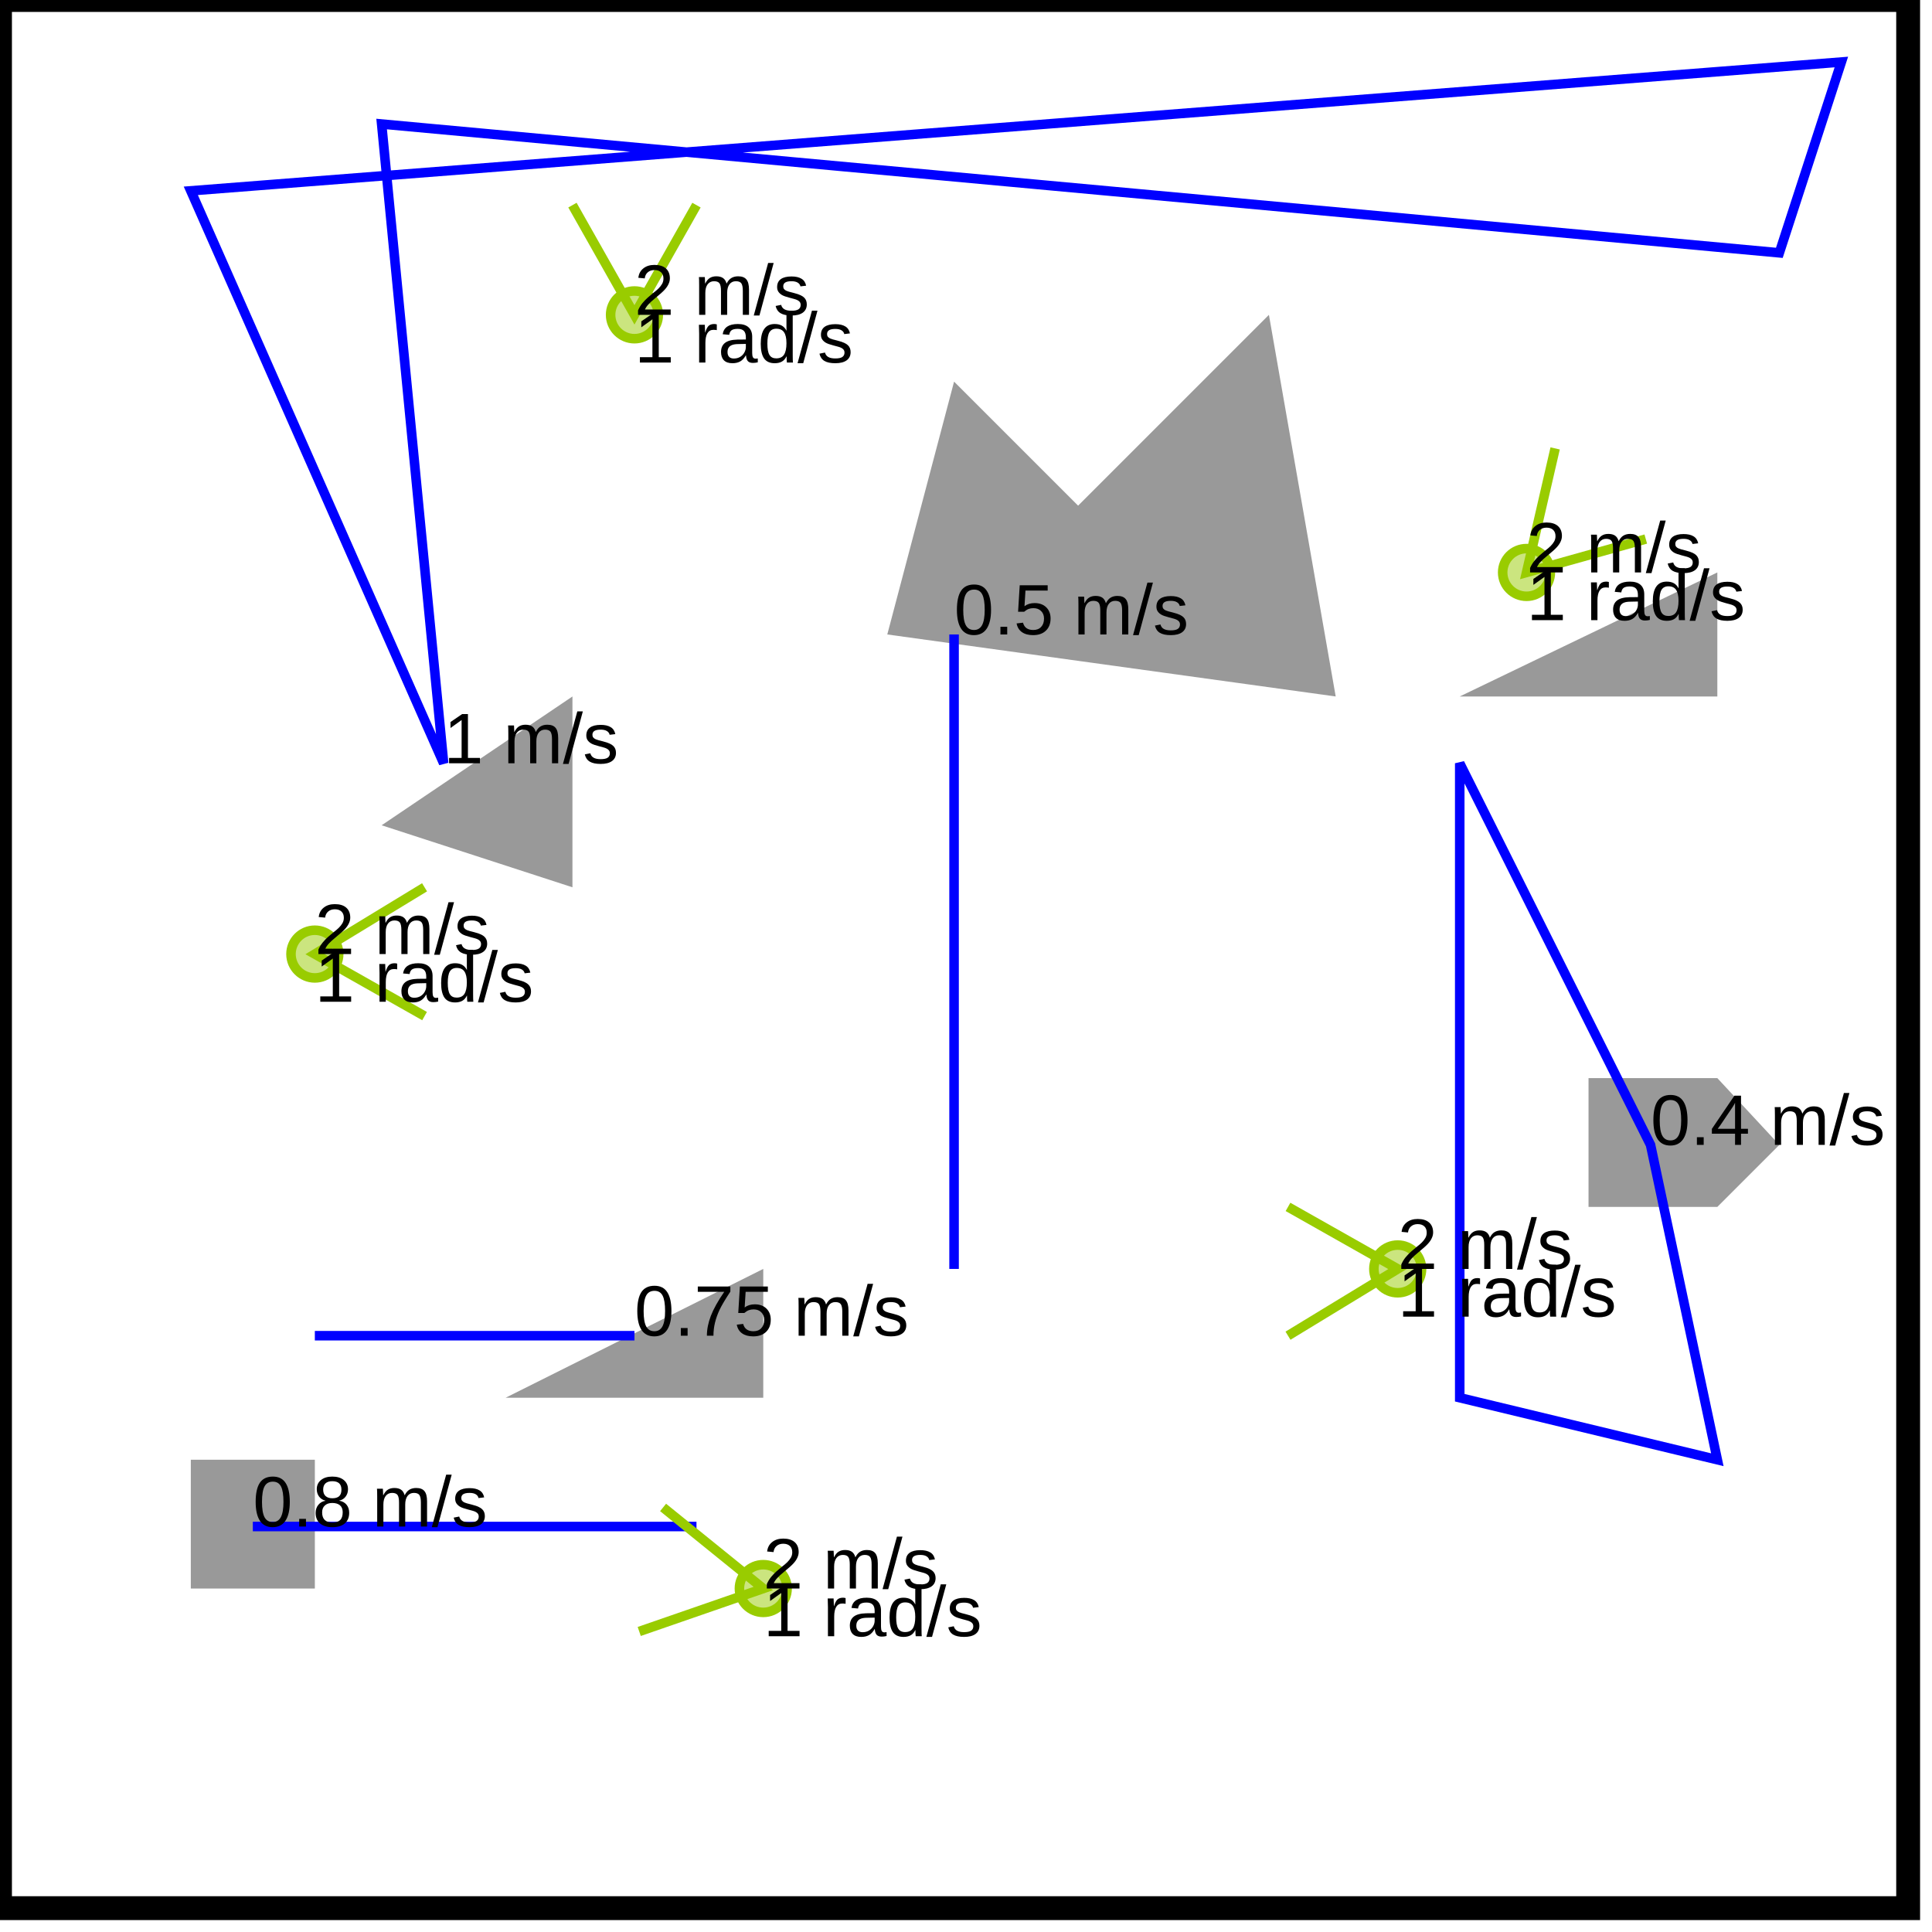
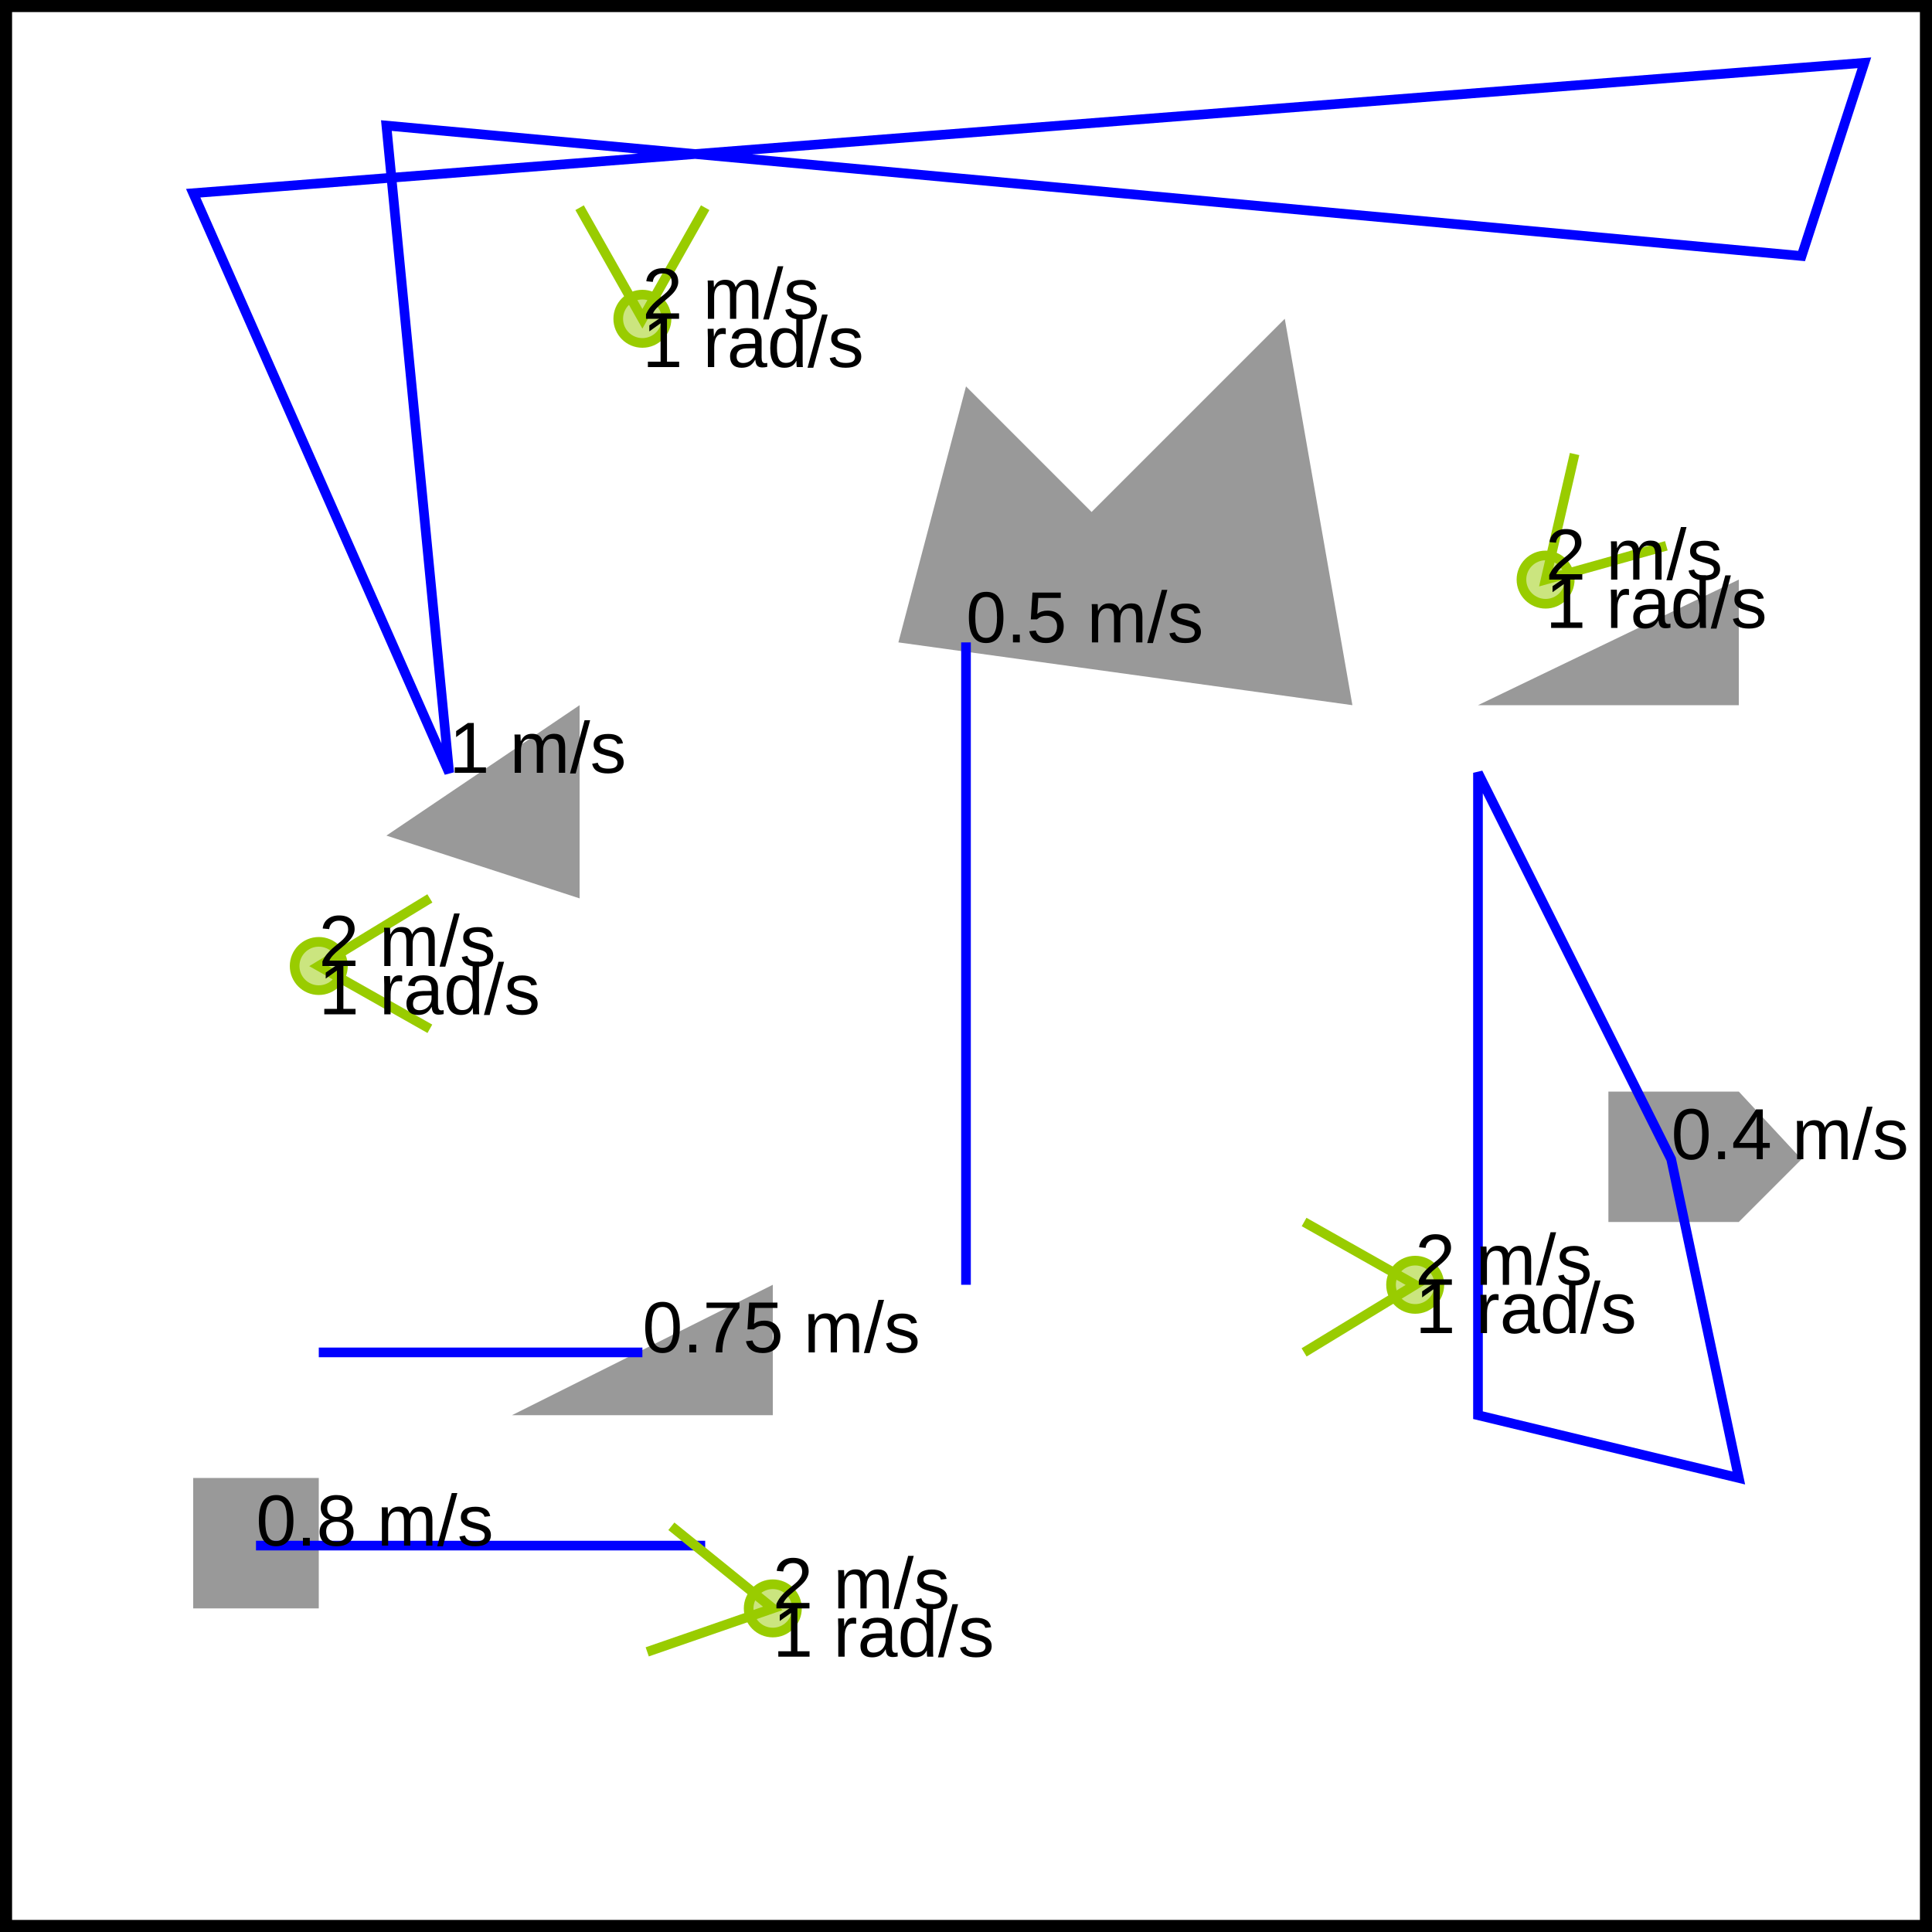
- <svg xmlns="http://www.w3.org/2000/svg" width="100%" height="100%" version="1.1">
+ <svg xmlns="http://www.w3.org/2000/svg" width="400" height="400" version="1.1">
  <g fill-rule="evenodd">
    <path d="M 0,400 L 400,400 L 400,0 L 0,0 z " style="fill-opacity:1.0;fill:none;stroke:rgb(0,0,0);stroke-width:5" />
  </g>
  <g fill-rule="evenodd">
    <path d="M 186,133 L 200,80 L 226,106 L 266,66 L 280,146 z " style="fill-opacity:1.0;fill:rgb(153,153,153)" />
  </g>
  <g fill-rule="evenodd">
    <path d="M 200,133 L 200,266 z " style="fill-opacity:0.8;fill:none;stroke:rgb(0,0,255);stroke-width:2" />
  </g>
  <text style="fill:rgb(0,0,0);font-family:Arial;font-size:15px" x="200" y="133">0.5 m/s</text>
  <g fill-rule="evenodd">
    <path d="M 106,293 L 160,266 L 160,293 z " style="fill-opacity:1.0;fill:rgb(153,153,153)" />
  </g>
  <g fill-rule="evenodd">
    <path d="M 133,280 L 66,280 z " style="fill-opacity:0.8;fill:none;stroke:rgb(0,0,255);stroke-width:2" />
  </g>
  <text style="fill:rgb(0,0,0);font-family:Arial;font-size:15px" x="133" y="280">0.75 m/s</text>
  <g fill-rule="evenodd">
    <path d="M 40,333 L 40,306 L 66,306 L 66,333 z " style="fill-opacity:1.0;fill:rgb(153,153,153)" />
  </g>
  <g fill-rule="evenodd">
    <path d="M 53,320 L 146,320 z " style="fill-opacity:0.8;fill:none;stroke:rgb(0,0,255);stroke-width:2" />
  </g>
  <text style="fill:rgb(0,0,0);font-family:Arial;font-size:15px" x="53" y="320">0.8 m/s</text>
  <g fill-rule="evenodd">
    <path d="M 80,173 L 120,146 L 120,186 z " style="fill-opacity:1.0;fill:rgb(153,153,153)" />
  </g>
  <g fill-rule="evenodd">
    <path d="M 93,160 L 80,26 L 373,53 L 386,13 L 40,40 z " style="fill-opacity:0.8;fill:none;stroke:rgb(0,0,255);stroke-width:2" />
  </g>
  <text style="fill:rgb(0,0,0);font-family:Arial;font-size:15px" x="93" y="160">1 m/s</text>
  <g fill-rule="evenodd">
    <path d="M 306,146 L 360,120 L 360,146 z " style="fill-opacity:1.0;fill:rgb(153,153,153)" />
  </g>
  <g fill-rule="evenodd">
    <path d="M 333,133 z " style="fill-opacity:0.8;fill:none;stroke:rgb(0,0,255);stroke-width:2" />
  </g>
  <g fill-rule="evenodd">
    <path d="M 333,253 L 333,226 L 360,226 L 373,240 L 360,253 z " style="fill-opacity:1.0;fill:rgb(153,153,153)" />
  </g>
  <g fill-rule="evenodd">
    <path d="M 346,240 L 360,306 L 306,293 L 306,160 z " style="fill-opacity:0.8;fill:none;stroke:rgb(0,0,255);stroke-width:2" />
  </g>
  <text style="fill:rgb(0,0,0);font-family:Arial;font-size:15px" x="346" y="240">0.4 m/s</text>
  <circle cx="66" cy="200" r="5" style="fill-opacity:0.5;fill:rgb(153,204,0);stroke:rgb(153,204,0);stroke-width:2" />
  <polyline points="89,213 66,200 89,186" style="fill-opacity:0.8;fill:none;stroke:rgb(153,204,0);stroke-width:2;fill:none" />
  <text style="fill:rgb(0,0,0);font-family:Arial;font-size:15px" x="66" y="200">
    <tspan x="66" y="200">2 m/s</tspan>
    <tspan x="66" y="210">1 rad/s</tspan>
  </text>
  <circle cx="133" cy="66" r="5" style="fill-opacity:0.5;fill:rgb(153,204,0);stroke:rgb(153,204,0);stroke-width:2" />
  <polyline points="146,43 133,66 120,43" style="fill-opacity:0.8;fill:none;stroke:rgb(153,204,0);stroke-width:2;fill:none" />
  <text style="fill:rgb(0,0,0);font-family:Arial;font-size:15px" x="133" y="66">
    <tspan x="133" y="66">2 m/s</tspan>
    <tspan x="133" y="76">1 rad/s</tspan>
  </text>
  <circle cx="320" cy="120" r="5" style="fill-opacity:0.5;fill:rgb(153,204,0);stroke:rgb(153,204,0);stroke-width:2" />
  <polyline points="345,113 320,120 326,94" style="fill-opacity:0.8;fill:none;stroke:rgb(153,204,0);stroke-width:2;fill:none" />
  <text style="fill:rgb(0,0,0);font-family:Arial;font-size:15px" x="320" y="120">
    <tspan x="320" y="120">2 m/s</tspan>
    <tspan x="320" y="130">1 rad/s</tspan>
  </text>
  <circle cx="160" cy="333" r="5" style="fill-opacity:0.5;fill:rgb(153,204,0);stroke:rgb(153,204,0);stroke-width:2" />
  <polyline points="139,316 160,333 134,342" style="fill-opacity:0.8;fill:none;stroke:rgb(153,204,0);stroke-width:2;fill:none" />
  <text style="fill:rgb(0,0,0);font-family:Arial;font-size:15px" x="160" y="333">
    <tspan x="160" y="333">2 m/s</tspan>
    <tspan x="160" y="343">1 rad/s</tspan>
  </text>
  <circle cx="293" cy="266" r="5" style="fill-opacity:0.5;fill:rgb(153,204,0);stroke:rgb(153,204,0);stroke-width:2" />
  <polyline points="270,253 293,266 270,280" style="fill-opacity:0.8;fill:none;stroke:rgb(153,204,0);stroke-width:2;fill:none" />
  <text style="fill:rgb(0,0,0);font-family:Arial;font-size:15px" x="293" y="266">
    <tspan x="293" y="266">2 m/s</tspan>
    <tspan x="293" y="276">1 rad/s</tspan>
  </text>
</svg>
